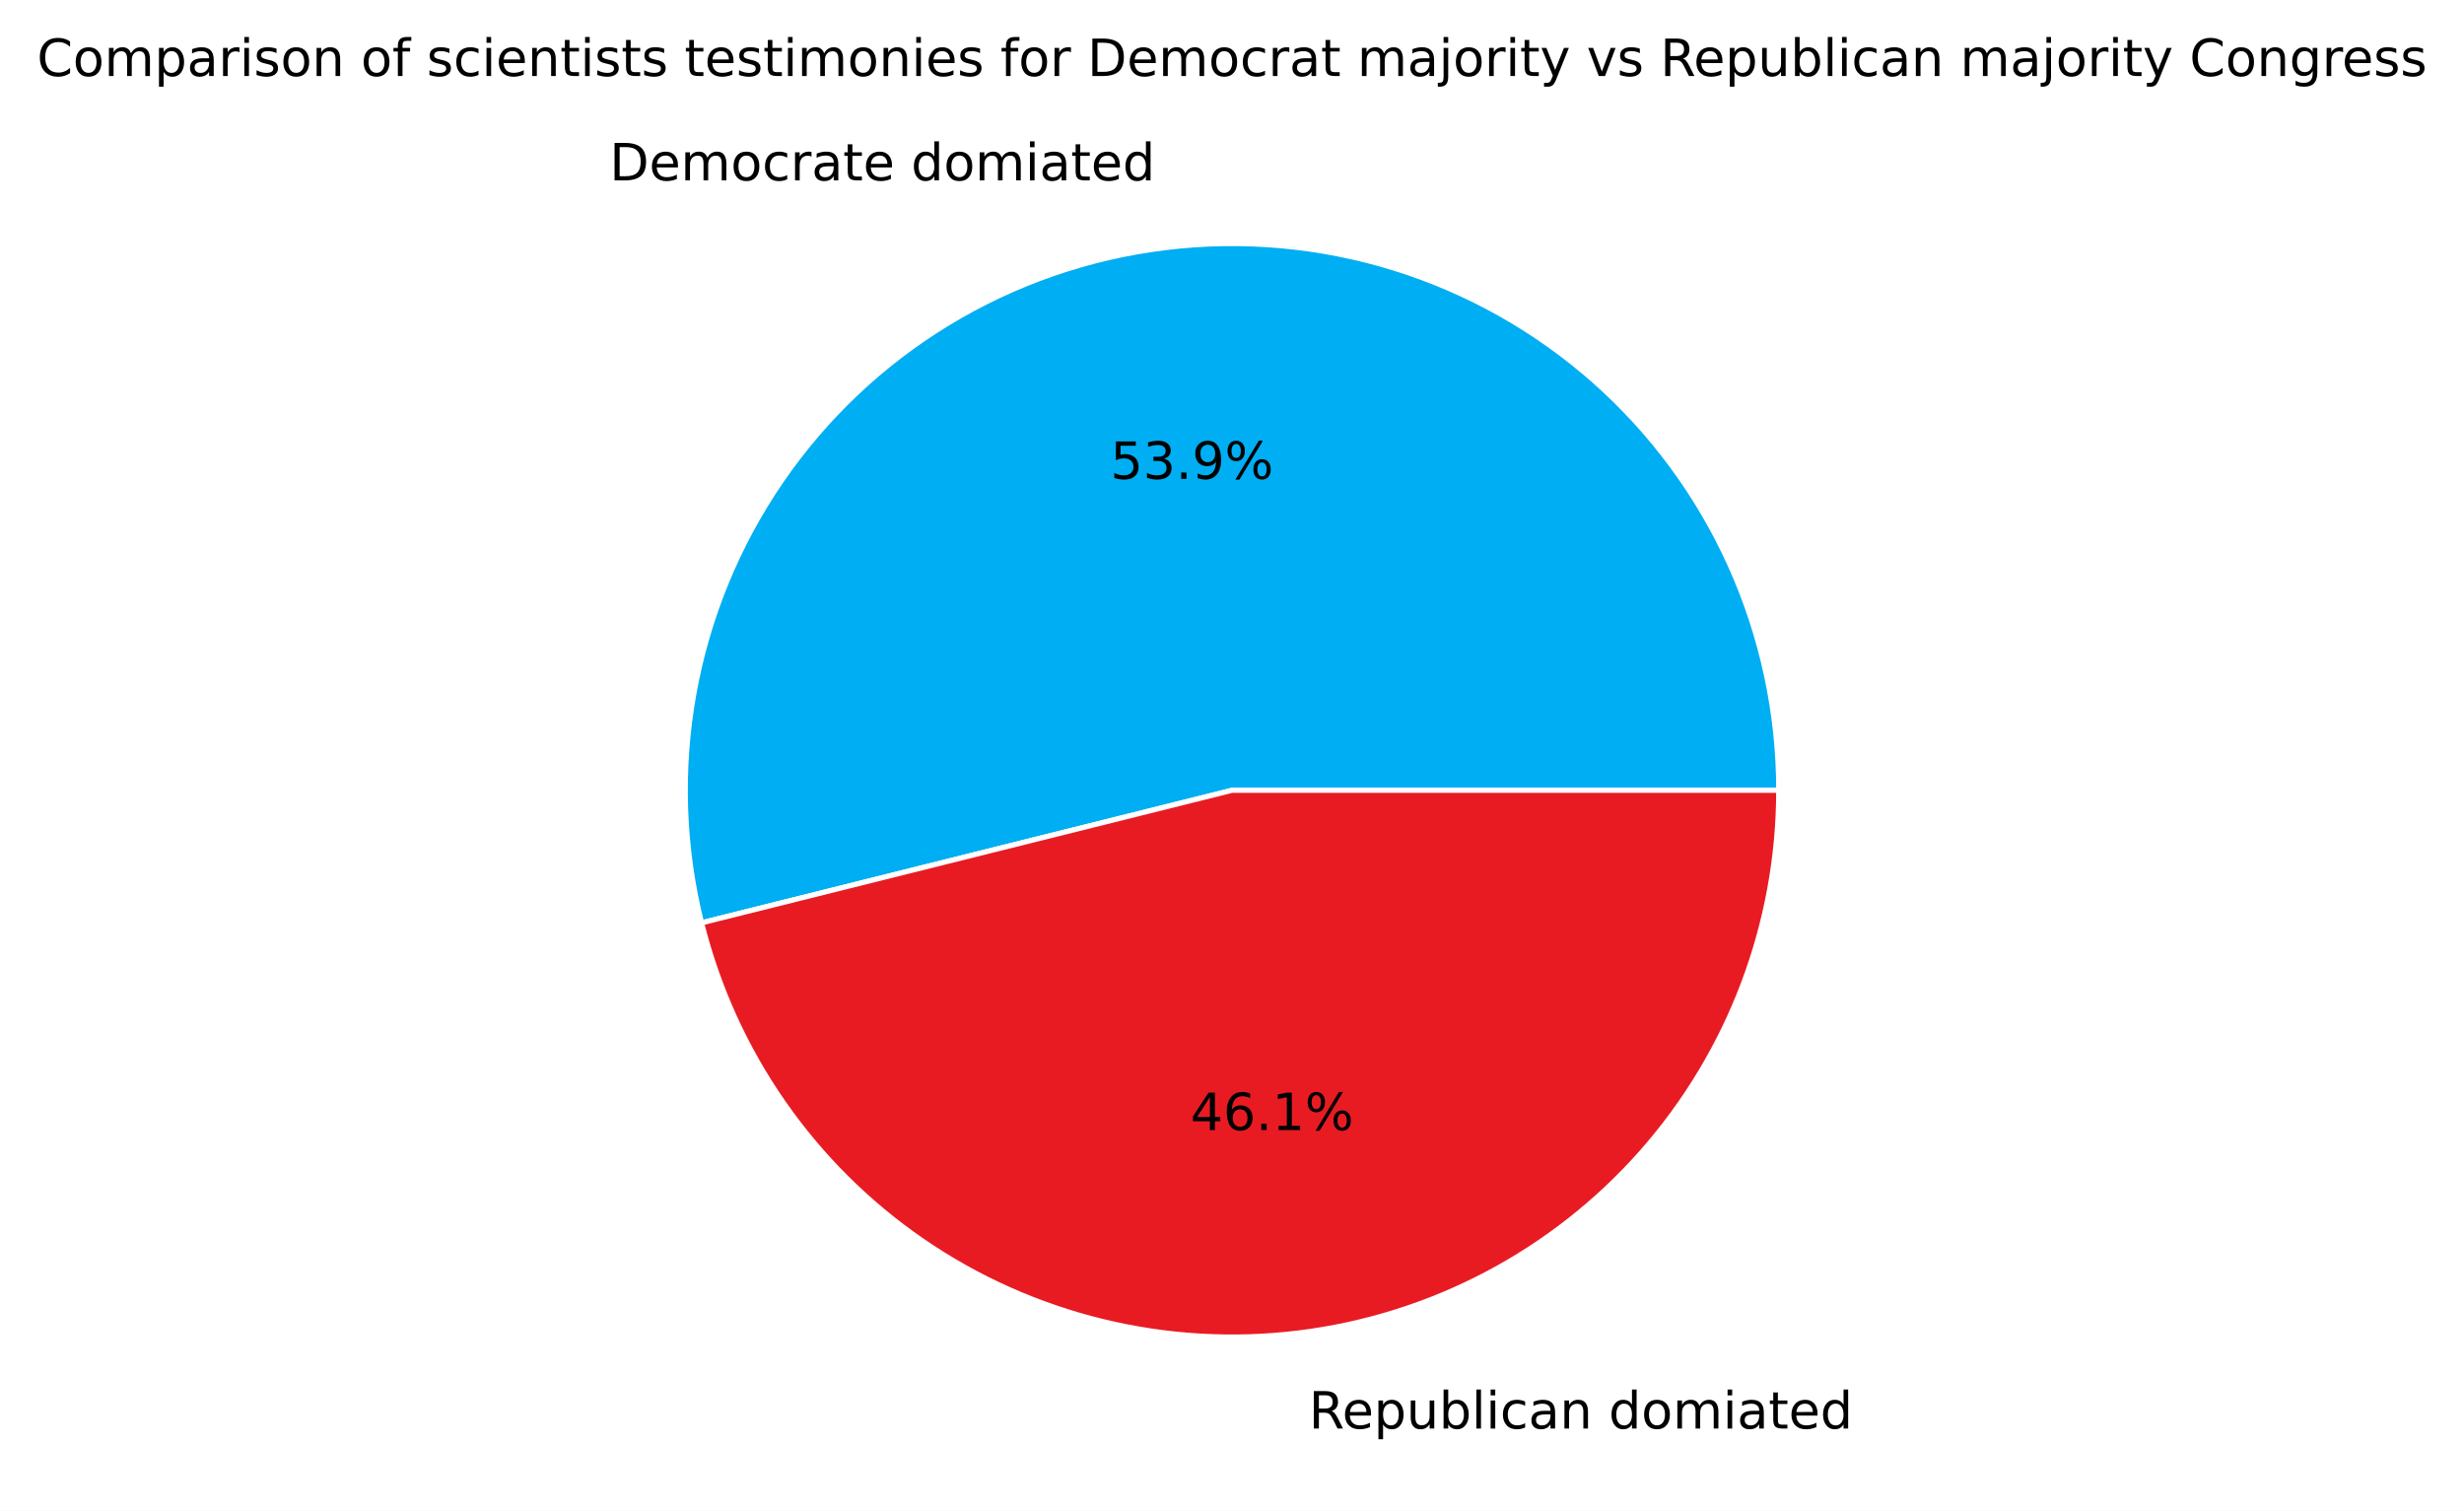
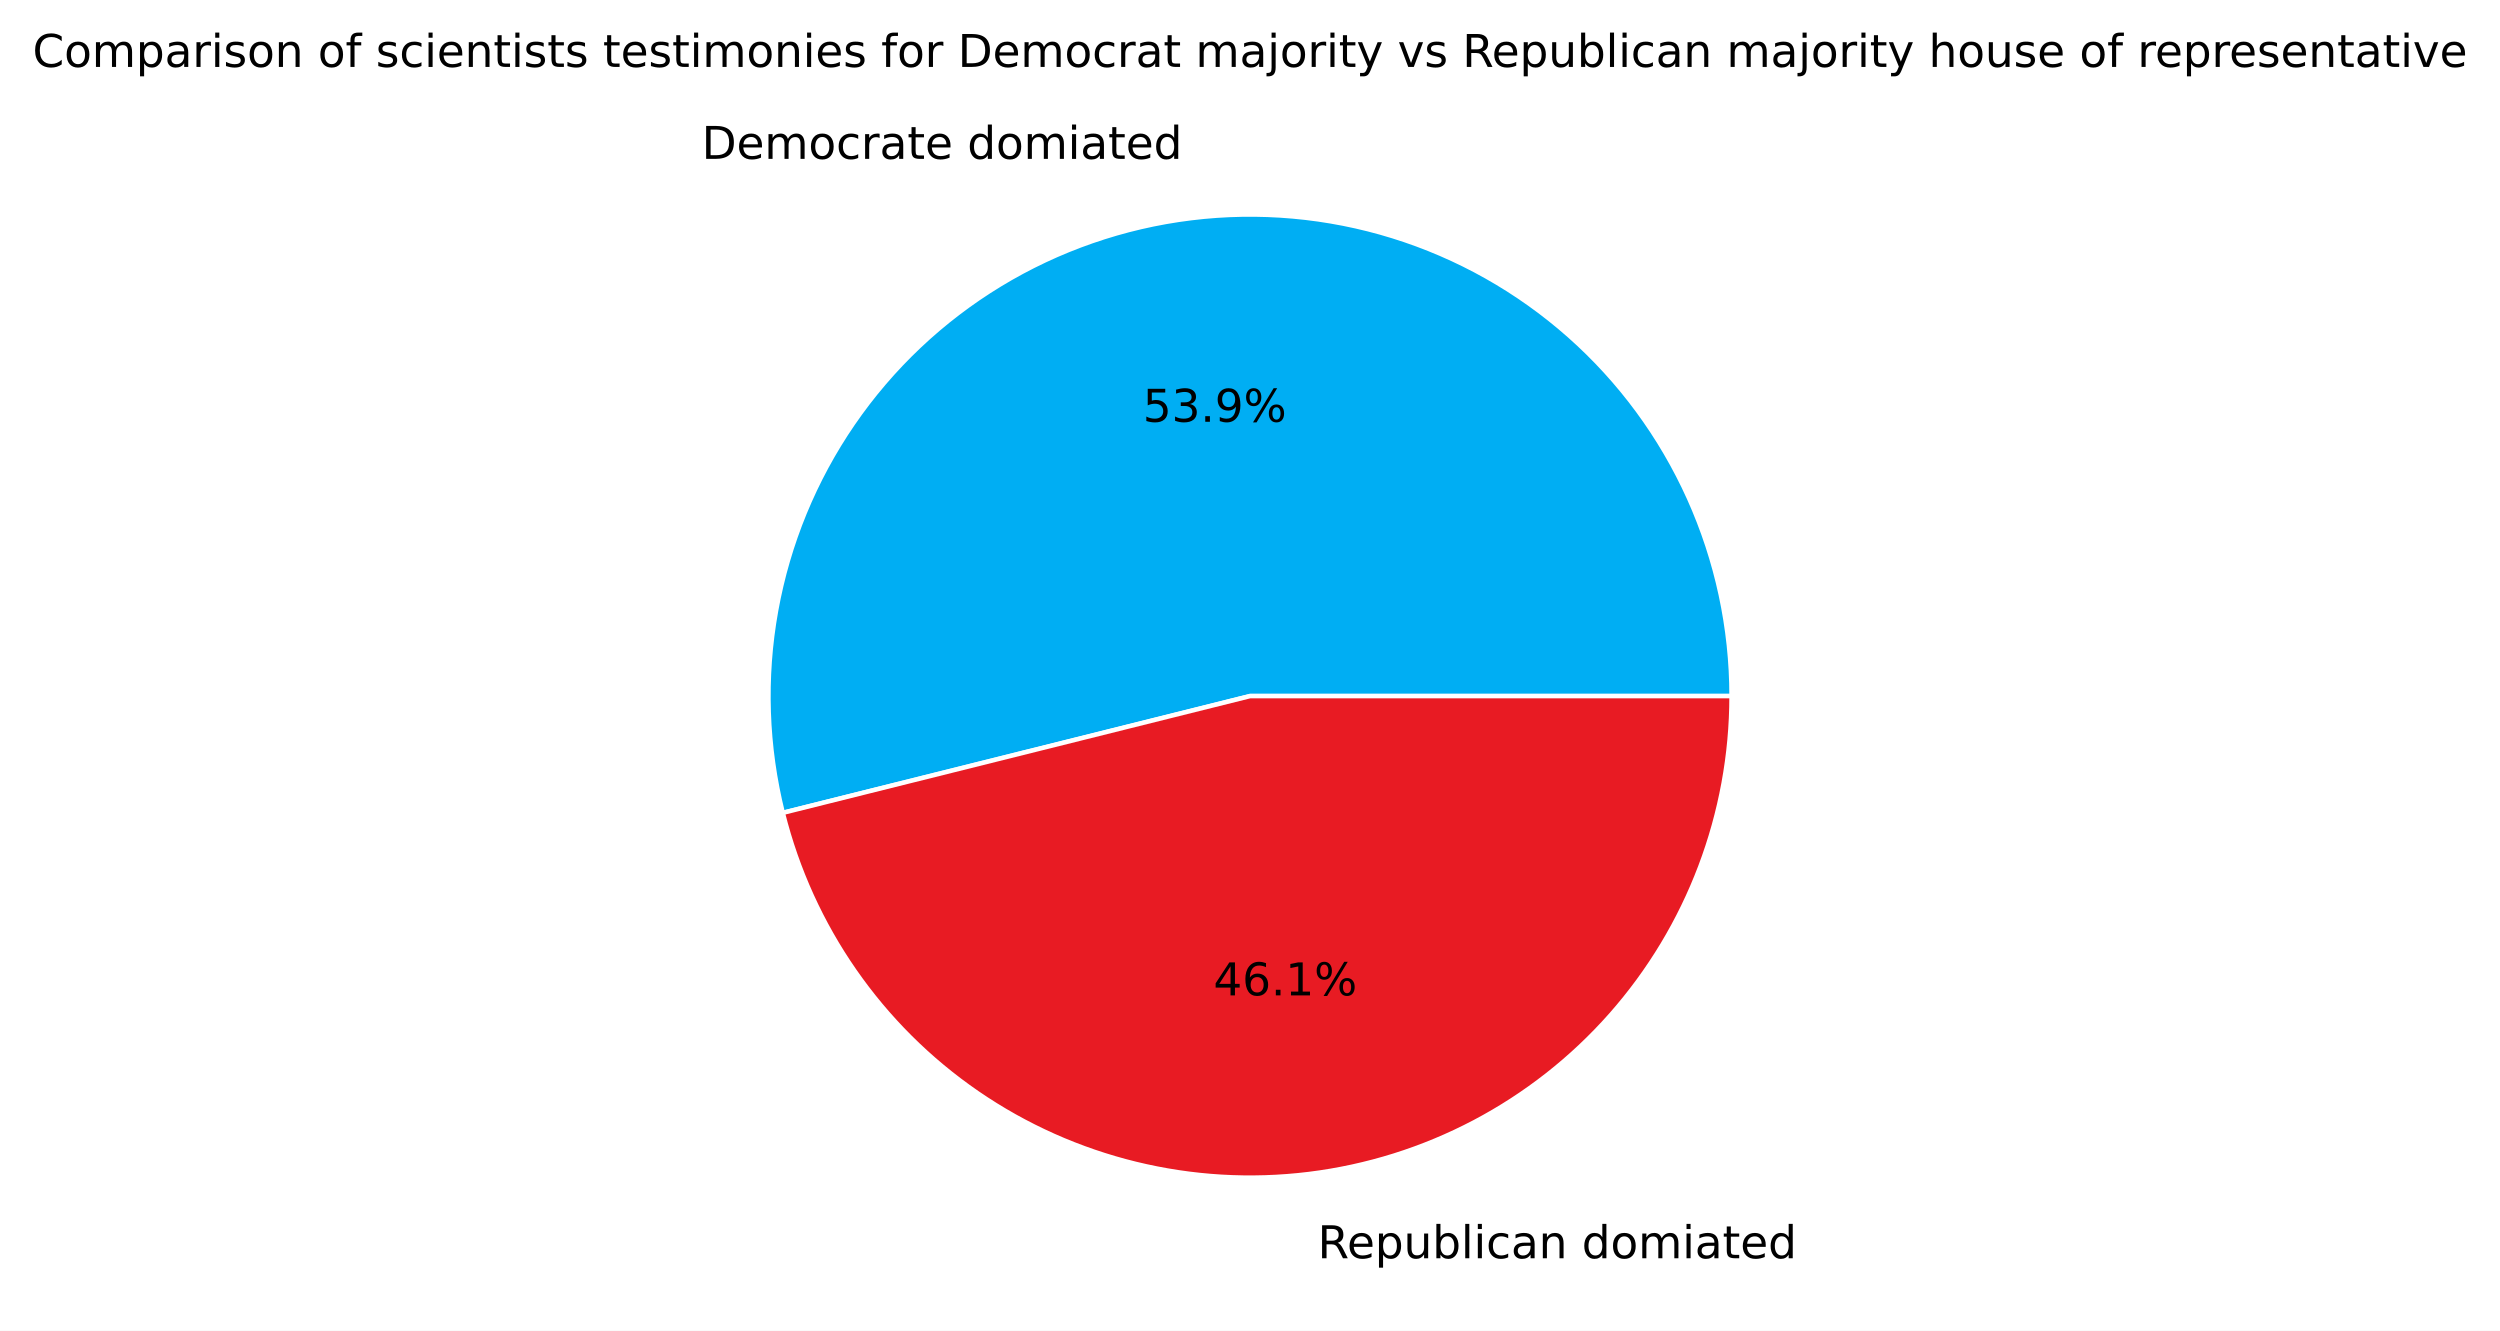
- <svg xmlns="http://www.w3.org/2000/svg" xmlns:xlink="http://www.w3.org/1999/xlink" width="479.714pt" height="294.11pt" viewBox="0 0 479.714 294.11" version="1.1">
+ <svg xmlns="http://www.w3.org/2000/svg" xmlns:xlink="http://www.w3.org/1999/xlink" width="552.566pt" height="294.11pt" viewBox="0 0 552.566 294.11" version="1.1">
  <defs>
    <style type="text/css">*{stroke-linejoin: round; stroke-linecap: butt}</style>
  </defs>
  <g id="figure_1">
    <g id="patch_1">
-       <path d="M -0 294.11  L 479.714 294.11  L 479.714 0  L -0 0  z " style="fill: #ffffff" />
+       <path d="M 0 294.11  L 552.566 294.11  L 552.566 0  L 0 0  z " style="fill: #ffffff" />
    </g>
    <g id="axes_1">
      <g id="patch_2">
-         <path d="M 346.302 153.854  C 346.302 138.779 343.099 123.874 336.907 110.129  C 330.714 96.384 321.671 84.111 310.379 74.123  C 299.087 64.135 285.801 56.659 271.402 52.191  C 257.004 47.724 241.82 46.365 226.857 48.206  C 211.894 50.048 197.492 55.047 184.607 62.872  C 171.721 70.697 160.643 81.17 152.109 93.598  C 143.575 106.025 137.778 120.125 135.102 134.961  C 132.427 149.797 132.933 165.034 136.588 179.66  L 239.857 153.854  L 346.302 153.854  z " style="fill: #00aef3; stroke: #ffffff; stroke-linejoin: miter" />
+         <path d="M 382.728 153.854  C 382.728 138.779 379.525 123.874 373.332 110.129  C 367.14 96.384 358.097 84.111 346.805 74.123  C 335.513 64.135 322.226 56.659 307.828 52.191  C 293.43 47.724 278.245 46.365 263.283 48.206  C 248.32 50.048 233.918 55.047 221.032 62.872  C 208.147 70.697 197.069 81.17 188.535 93.598  C 180.001 106.025 174.204 120.125 171.528 134.961  C 168.852 149.797 169.359 165.034 173.013 179.66  L 276.283 153.854  L 382.728 153.854  z " style="fill: #00aef3; stroke: #ffffff; stroke-linejoin: miter" />
      </g>
      <g id="patch_3">
-         <path d="M 136.588 179.66  C 142.884 204.857 158.19 226.9 179.6 241.602  C 201.011 256.305 227.079 262.674 252.857 259.502  C 278.635 256.33 302.381 243.831 319.589 224.376  C 336.796 204.922 346.302 179.827 346.302 153.854  L 239.857 153.854  L 136.588 179.66  z " style="fill: #e81b23; stroke: #ffffff; stroke-linejoin: miter" />
+         <path d="M 173.013 179.66  C 179.31 204.857 194.616 226.9 216.026 241.602  C 237.437 256.305 263.505 262.674 289.283 259.502  C 315.061 256.33 338.807 243.831 356.014 224.376  C 373.222 204.922 382.728 179.827 382.728 153.854  L 276.283 153.854  L 173.013 179.66  z " style="fill: #e81b23; stroke: #ffffff; stroke-linejoin: miter" />
      </g>
      <g id="matplotlib.axis_1" />
      <g id="matplotlib.axis_2" />
      <g id="text_1">
-         <g transform="translate(118.6695 35.11863) scale(0.1 -0.1)">
+         <g transform="translate(155.0953 35.11863) scale(0.1 -0.1)">
          <defs>
            <path id="DejaVuSans-44" d="M 1259 4147  L 1259 519  L 2022 519  Q 2988 519 3436 956  Q 3884 1394 3884 2338  Q 3884 3275 3436 3711  Q 2988 4147 2022 4147  L 1259 4147  z M 628 4666  L 1925 4666  Q 3281 4666 3915 4102  Q 4550 3538 4550 2338  Q 4550 1131 3912 565  Q 3275 0 1925 0  L 628 0  L 628 4666  z " transform="scale(0.015625)" />
            <path id="DejaVuSans-65" d="M 3597 1894  L 3597 1613  L 953 1613  Q 991 1019 1311 708  Q 1631 397 2203 397  Q 2534 397 2845 478  Q 3156 559 3463 722  L 3463 178  Q 3153 47 2828 -22  Q 2503 -91 2169 -91  Q 1331 -91 842 396  Q 353 884 353 1716  Q 353 2575 817 3079  Q 1281 3584 2069 3584  Q 2775 3584 3186 3129  Q 3597 2675 3597 1894  z M 3022 2063  Q 3016 2534 2758 2815  Q 2500 3097 2075 3097  Q 1594 3097 1305 2825  Q 1016 2553 972 2059  L 3022 2063  z " transform="scale(0.015625)" />
            <path id="DejaVuSans-6d" d="M 3328 2828  Q 3544 3216 3844 3400  Q 4144 3584 4550 3584  Q 5097 3584 5394 3201  Q 5691 2819 5691 2113  L 5691 0  L 5113 0  L 5113 2094  Q 5113 2597 4934 2840  Q 4756 3084 4391 3084  Q 3944 3084 3684 2787  Q 3425 2491 3425 1978  L 3425 0  L 2847 0  L 2847 2094  Q 2847 2600 2669 2842  Q 2491 3084 2119 3084  Q 1678 3084 1418 2786  Q 1159 2488 1159 1978  L 1159 0  L 581 0  L 581 3500  L 1159 3500  L 1159 2956  Q 1356 3278 1631 3431  Q 1906 3584 2284 3584  Q 2666 3584 2933 3390  Q 3200 3197 3328 2828  z " transform="scale(0.015625)" />
            <path id="DejaVuSans-6f" d="M 1959 3097  Q 1497 3097 1228 2736  Q 959 2375 959 1747  Q 959 1119 1226 758  Q 1494 397 1959 397  Q 2419 397 2687 759  Q 2956 1122 2956 1747  Q 2956 2369 2687 2733  Q 2419 3097 1959 3097  z M 1959 3584  Q 2709 3584 3137 3096  Q 3566 2609 3566 1747  Q 3566 888 3137 398  Q 2709 -91 1959 -91  Q 1206 -91 779 398  Q 353 888 353 1747  Q 353 2609 779 3096  Q 1206 3584 1959 3584  z " transform="scale(0.015625)" />
            <path id="DejaVuSans-63" d="M 3122 3366  L 3122 2828  Q 2878 2963 2633 3030  Q 2388 3097 2138 3097  Q 1578 3097 1268 2742  Q 959 2388 959 1747  Q 959 1106 1268 751  Q 1578 397 2138 397  Q 2388 397 2633 464  Q 2878 531 3122 666  L 3122 134  Q 2881 22 2623 -34  Q 2366 -91 2075 -91  Q 1284 -91 818 406  Q 353 903 353 1747  Q 353 2603 823 3093  Q 1294 3584 2113 3584  Q 2378 3584 2631 3529  Q 2884 3475 3122 3366  z " transform="scale(0.015625)" />
            <path id="DejaVuSans-72" d="M 2631 2963  Q 2534 3019 2420 3045  Q 2306 3072 2169 3072  Q 1681 3072 1420 2755  Q 1159 2438 1159 1844  L 1159 0  L 581 0  L 581 3500  L 1159 3500  L 1159 2956  Q 1341 3275 1631 3429  Q 1922 3584 2338 3584  Q 2397 3584 2469 3576  Q 2541 3569 2628 3553  L 2631 2963  z " transform="scale(0.015625)" />
            <path id="DejaVuSans-61" d="M 2194 1759  Q 1497 1759 1228 1600  Q 959 1441 959 1056  Q 959 750 1161 570  Q 1363 391 1709 391  Q 2188 391 2477 730  Q 2766 1069 2766 1631  L 2766 1759  L 2194 1759  z M 3341 1997  L 3341 0  L 2766 0  L 2766 531  Q 2569 213 2275 61  Q 1981 -91 1556 -91  Q 1019 -91 701 211  Q 384 513 384 1019  Q 384 1609 779 1909  Q 1175 2209 1959 2209  L 2766 2209  L 2766 2266  Q 2766 2663 2505 2880  Q 2244 3097 1772 3097  Q 1472 3097 1187 3025  Q 903 2953 641 2809  L 641 3341  Q 956 3463 1253 3523  Q 1550 3584 1831 3584  Q 2591 3584 2966 3190  Q 3341 2797 3341 1997  z " transform="scale(0.015625)" />
            <path id="DejaVuSans-74" d="M 1172 4494  L 1172 3500  L 2356 3500  L 2356 3053  L 1172 3053  L 1172 1153  Q 1172 725 1289 603  Q 1406 481 1766 481  L 2356 481  L 2356 0  L 1766 0  Q 1100 0 847 248  Q 594 497 594 1153  L 594 3053  L 172 3053  L 172 3500  L 594 3500  L 594 4494  L 1172 4494  z " transform="scale(0.015625)" />
            <path id="DejaVuSans-20" transform="scale(0.015625)" />
            <path id="DejaVuSans-64" d="M 2906 2969  L 2906 4863  L 3481 4863  L 3481 0  L 2906 0  L 2906 525  Q 2725 213 2448 61  Q 2172 -91 1784 -91  Q 1150 -91 751 415  Q 353 922 353 1747  Q 353 2572 751 3078  Q 1150 3584 1784 3584  Q 2172 3584 2448 3432  Q 2725 3281 2906 2969  z M 947 1747  Q 947 1113 1208 752  Q 1469 391 1925 391  Q 2381 391 2643 752  Q 2906 1113 2906 1747  Q 2906 2381 2643 2742  Q 2381 3103 1925 3103  Q 1469 3103 1208 2742  Q 947 2381 947 1747  z " transform="scale(0.015625)" />
            <path id="DejaVuSans-69" d="M 603 3500  L 1178 3500  L 1178 0  L 603 0  L 603 3500  z M 603 4863  L 1178 4863  L 1178 4134  L 603 4134  L 603 4863  z " transform="scale(0.015625)" />
          </defs>
          <use xlink:href="#DejaVuSans-44" />
          <use xlink:href="#DejaVuSans-65" x="77.002" />
          <use xlink:href="#DejaVuSans-6d" x="138.525" />
          <use xlink:href="#DejaVuSans-6f" x="235.938" />
          <use xlink:href="#DejaVuSans-63" x="297.119" />
          <use xlink:href="#DejaVuSans-72" x="352.1" />
          <use xlink:href="#DejaVuSans-61" x="393.213" />
          <use xlink:href="#DejaVuSans-74" x="454.492" />
          <use xlink:href="#DejaVuSans-65" x="493.701" />
          <use xlink:href="#DejaVuSans-20" x="555.225" />
          <use xlink:href="#DejaVuSans-64" x="587.012" />
          <use xlink:href="#DejaVuSans-6f" x="650.488" />
          <use xlink:href="#DejaVuSans-6d" x="711.67" />
          <use xlink:href="#DejaVuSans-69" x="809.082" />
          <use xlink:href="#DejaVuSans-61" x="836.865" />
          <use xlink:href="#DejaVuSans-74" x="898.145" />
          <use xlink:href="#DejaVuSans-65" x="937.354" />
          <use xlink:href="#DejaVuSans-64" x="998.877" />
        </g>
      </g>
      <g id="text_2">
-         <g transform="translate(216.1734 93.22502) scale(0.1 -0.1)">
+         <g transform="translate(252.5992 93.22502) scale(0.1 -0.1)">
          <defs>
            <path id="DejaVuSans-35" d="M 691 4666  L 3169 4666  L 3169 4134  L 1269 4134  L 1269 2991  Q 1406 3038 1543 3061  Q 1681 3084 1819 3084  Q 2600 3084 3056 2656  Q 3513 2228 3513 1497  Q 3513 744 3044 326  Q 2575 -91 1722 -91  Q 1428 -91 1123 -41  Q 819 9 494 109  L 494 744  Q 775 591 1075 516  Q 1375 441 1709 441  Q 2250 441 2565 725  Q 2881 1009 2881 1497  Q 2881 1984 2565 2268  Q 2250 2553 1709 2553  Q 1456 2553 1204 2497  Q 953 2441 691 2322  L 691 4666  z " transform="scale(0.015625)" />
            <path id="DejaVuSans-33" d="M 2597 2516  Q 3050 2419 3304 2112  Q 3559 1806 3559 1356  Q 3559 666 3084 287  Q 2609 -91 1734 -91  Q 1441 -91 1130 -33  Q 819 25 488 141  L 488 750  Q 750 597 1062 519  Q 1375 441 1716 441  Q 2309 441 2620 675  Q 2931 909 2931 1356  Q 2931 1769 2642 2001  Q 2353 2234 1838 2234  L 1294 2234  L 1294 2753  L 1863 2753  Q 2328 2753 2575 2939  Q 2822 3125 2822 3475  Q 2822 3834 2567 4026  Q 2313 4219 1838 4219  Q 1578 4219 1281 4162  Q 984 4106 628 3988  L 628 4550  Q 988 4650 1302 4700  Q 1616 4750 1894 4750  Q 2613 4750 3031 4423  Q 3450 4097 3450 3541  Q 3450 3153 3228 2886  Q 3006 2619 2597 2516  z " transform="scale(0.015625)" />
            <path id="DejaVuSans-2e" d="M 684 794  L 1344 794  L 1344 0  L 684 0  L 684 794  z " transform="scale(0.015625)" />
            <path id="DejaVuSans-39" d="M 703 97  L 703 672  Q 941 559 1184 500  Q 1428 441 1663 441  Q 2288 441 2617 861  Q 2947 1281 2994 2138  Q 2813 1869 2534 1725  Q 2256 1581 1919 1581  Q 1219 1581 811 2004  Q 403 2428 403 3163  Q 403 3881 828 4315  Q 1253 4750 1959 4750  Q 2769 4750 3195 4129  Q 3622 3509 3622 2328  Q 3622 1225 3098 567  Q 2575 -91 1691 -91  Q 1453 -91 1209 -44  Q 966 3 703 97  z M 1959 2075  Q 2384 2075 2632 2365  Q 2881 2656 2881 3163  Q 2881 3666 2632 3958  Q 2384 4250 1959 4250  Q 1534 4250 1286 3958  Q 1038 3666 1038 3163  Q 1038 2656 1286 2365  Q 1534 2075 1959 2075  z " transform="scale(0.015625)" />
            <path id="DejaVuSans-25" d="M 4653 2053  Q 4381 2053 4226 1822  Q 4072 1591 4072 1178  Q 4072 772 4226 539  Q 4381 306 4653 306  Q 4919 306 5073 539  Q 5228 772 5228 1178  Q 5228 1588 5073 1820  Q 4919 2053 4653 2053  z M 4653 2450  Q 5147 2450 5437 2106  Q 5728 1763 5728 1178  Q 5728 594 5436 251  Q 5144 -91 4653 -91  Q 4153 -91 3862 251  Q 3572 594 3572 1178  Q 3572 1766 3864 2108  Q 4156 2450 4653 2450  z M 1428 4353  Q 1159 4353 1004 4120  Q 850 3888 850 3481  Q 850 3069 1003 2837  Q 1156 2606 1428 2606  Q 1700 2606 1854 2837  Q 2009 3069 2009 3481  Q 2009 3884 1853 4118  Q 1697 4353 1428 4353  z M 4250 4750  L 4750 4750  L 1831 -91  L 1331 -91  L 4250 4750  z M 1428 4750  Q 1922 4750 2215 4408  Q 2509 4066 2509 3481  Q 2509 2891 2217 2550  Q 1925 2209 1428 2209  Q 931 2209 642 2551  Q 353 2894 353 3481  Q 353 4063 643 4406  Q 934 4750 1428 4750  z " transform="scale(0.015625)" />
          </defs>
          <use xlink:href="#DejaVuSans-35" />
          <use xlink:href="#DejaVuSans-33" x="63.623" />
          <use xlink:href="#DejaVuSans-2e" x="127.246" />
          <use xlink:href="#DejaVuSans-39" x="159.033" />
          <use xlink:href="#DejaVuSans-25" x="222.656" />
        </g>
      </g>
      <g id="text_3">
-         <g transform="translate(254.807 278.109) scale(0.1 -0.1)">
+         <g transform="translate(291.2328 278.109) scale(0.1 -0.1)">
          <defs>
            <path id="DejaVuSans-52" d="M 2841 2188  Q 3044 2119 3236 1894  Q 3428 1669 3622 1275  L 4263 0  L 3584 0  L 2988 1197  Q 2756 1666 2539 1819  Q 2322 1972 1947 1972  L 1259 1972  L 1259 0  L 628 0  L 628 4666  L 2053 4666  Q 2853 4666 3247 4331  Q 3641 3997 3641 3322  Q 3641 2881 3436 2590  Q 3231 2300 2841 2188  z M 1259 4147  L 1259 2491  L 2053 2491  Q 2509 2491 2742 2702  Q 2975 2913 2975 3322  Q 2975 3731 2742 3939  Q 2509 4147 2053 4147  L 1259 4147  z " transform="scale(0.015625)" />
            <path id="DejaVuSans-70" d="M 1159 525  L 1159 -1331  L 581 -1331  L 581 3500  L 1159 3500  L 1159 2969  Q 1341 3281 1617 3432  Q 1894 3584 2278 3584  Q 2916 3584 3314 3078  Q 3713 2572 3713 1747  Q 3713 922 3314 415  Q 2916 -91 2278 -91  Q 1894 -91 1617 61  Q 1341 213 1159 525  z M 3116 1747  Q 3116 2381 2855 2742  Q 2594 3103 2138 3103  Q 1681 3103 1420 2742  Q 1159 2381 1159 1747  Q 1159 1113 1420 752  Q 1681 391 2138 391  Q 2594 391 2855 752  Q 3116 1113 3116 1747  z " transform="scale(0.015625)" />
            <path id="DejaVuSans-75" d="M 544 1381  L 544 3500  L 1119 3500  L 1119 1403  Q 1119 906 1312 657  Q 1506 409 1894 409  Q 2359 409 2629 706  Q 2900 1003 2900 1516  L 2900 3500  L 3475 3500  L 3475 0  L 2900 0  L 2900 538  Q 2691 219 2414 64  Q 2138 -91 1772 -91  Q 1169 -91 856 284  Q 544 659 544 1381  z M 1991 3584  L 1991 3584  z " transform="scale(0.015625)" />
            <path id="DejaVuSans-62" d="M 3116 1747  Q 3116 2381 2855 2742  Q 2594 3103 2138 3103  Q 1681 3103 1420 2742  Q 1159 2381 1159 1747  Q 1159 1113 1420 752  Q 1681 391 2138 391  Q 2594 391 2855 752  Q 3116 1113 3116 1747  z M 1159 2969  Q 1341 3281 1617 3432  Q 1894 3584 2278 3584  Q 2916 3584 3314 3078  Q 3713 2572 3713 1747  Q 3713 922 3314 415  Q 2916 -91 2278 -91  Q 1894 -91 1617 61  Q 1341 213 1159 525  L 1159 0  L 581 0  L 581 4863  L 1159 4863  L 1159 2969  z " transform="scale(0.015625)" />
            <path id="DejaVuSans-6c" d="M 603 4863  L 1178 4863  L 1178 0  L 603 0  L 603 4863  z " transform="scale(0.015625)" />
            <path id="DejaVuSans-6e" d="M 3513 2113  L 3513 0  L 2938 0  L 2938 2094  Q 2938 2591 2744 2837  Q 2550 3084 2163 3084  Q 1697 3084 1428 2787  Q 1159 2491 1159 1978  L 1159 0  L 581 0  L 581 3500  L 1159 3500  L 1159 2956  Q 1366 3272 1645 3428  Q 1925 3584 2291 3584  Q 2894 3584 3203 3211  Q 3513 2838 3513 2113  z " transform="scale(0.015625)" />
          </defs>
          <use xlink:href="#DejaVuSans-52" />
          <use xlink:href="#DejaVuSans-65" x="64.982" />
          <use xlink:href="#DejaVuSans-70" x="126.506" />
          <use xlink:href="#DejaVuSans-75" x="189.982" />
          <use xlink:href="#DejaVuSans-62" x="253.361" />
          <use xlink:href="#DejaVuSans-6c" x="316.838" />
          <use xlink:href="#DejaVuSans-69" x="344.621" />
          <use xlink:href="#DejaVuSans-63" x="372.404" />
          <use xlink:href="#DejaVuSans-61" x="427.385" />
          <use xlink:href="#DejaVuSans-6e" x="488.664" />
          <use xlink:href="#DejaVuSans-20" x="552.043" />
          <use xlink:href="#DejaVuSans-64" x="583.83" />
          <use xlink:href="#DejaVuSans-6f" x="647.307" />
          <use xlink:href="#DejaVuSans-6d" x="708.488" />
          <use xlink:href="#DejaVuSans-69" x="805.9" />
          <use xlink:href="#DejaVuSans-61" x="833.684" />
          <use xlink:href="#DejaVuSans-74" x="894.963" />
          <use xlink:href="#DejaVuSans-65" x="934.172" />
          <use xlink:href="#DejaVuSans-64" x="995.695" />
        </g>
      </g>
      <g id="text_4">
-         <g transform="translate(231.7734 220.0026) scale(0.1 -0.1)">
+         <g transform="translate(268.1992 220.0026) scale(0.1 -0.1)">
          <defs>
            <path id="DejaVuSans-34" d="M 2419 4116  L 825 1625  L 2419 1625  L 2419 4116  z M 2253 4666  L 3047 4666  L 3047 1625  L 3713 1625  L 3713 1100  L 3047 1100  L 3047 0  L 2419 0  L 2419 1100  L 313 1100  L 313 1709  L 2253 4666  z " transform="scale(0.015625)" />
            <path id="DejaVuSans-36" d="M 2113 2584  Q 1688 2584 1439 2293  Q 1191 2003 1191 1497  Q 1191 994 1439 701  Q 1688 409 2113 409  Q 2538 409 2786 701  Q 3034 994 3034 1497  Q 3034 2003 2786 2293  Q 2538 2584 2113 2584  z M 3366 4563  L 3366 3988  Q 3128 4100 2886 4159  Q 2644 4219 2406 4219  Q 1781 4219 1451 3797  Q 1122 3375 1075 2522  Q 1259 2794 1537 2939  Q 1816 3084 2150 3084  Q 2853 3084 3261 2657  Q 3669 2231 3669 1497  Q 3669 778 3244 343  Q 2819 -91 2113 -91  Q 1303 -91 875 529  Q 447 1150 447 2328  Q 447 3434 972 4092  Q 1497 4750 2381 4750  Q 2619 4750 2861 4703  Q 3103 4656 3366 4563  z " transform="scale(0.015625)" />
            <path id="DejaVuSans-31" d="M 794 531  L 1825 531  L 1825 4091  L 703 3866  L 703 4441  L 1819 4666  L 2450 4666  L 2450 531  L 3481 531  L 3481 0  L 794 0  L 794 531  z " transform="scale(0.015625)" />
          </defs>
          <use xlink:href="#DejaVuSans-34" />
          <use xlink:href="#DejaVuSans-36" x="63.623" />
          <use xlink:href="#DejaVuSans-2e" x="127.246" />
          <use xlink:href="#DejaVuSans-31" x="159.033" />
          <use xlink:href="#DejaVuSans-25" x="222.656" />
        </g>
      </g>
      <g id="text_5">
        <g transform="translate(7.2 14.79844) scale(0.1 -0.1)">
          <defs>
            <path id="DejaVuSans-43" d="M 4122 4306  L 4122 3641  Q 3803 3938 3442 4084  Q 3081 4231 2675 4231  Q 1875 4231 1450 3742  Q 1025 3253 1025 2328  Q 1025 1406 1450 917  Q 1875 428 2675 428  Q 3081 428 3442 575  Q 3803 722 4122 1019  L 4122 359  Q 3791 134 3420 21  Q 3050 -91 2638 -91  Q 1578 -91 968 557  Q 359 1206 359 2328  Q 359 3453 968 4101  Q 1578 4750 2638 4750  Q 3056 4750 3426 4639  Q 3797 4528 4122 4306  z " transform="scale(0.015625)" />
            <path id="DejaVuSans-73" d="M 2834 3397  L 2834 2853  Q 2591 2978 2328 3040  Q 2066 3103 1784 3103  Q 1356 3103 1142 2972  Q 928 2841 928 2578  Q 928 2378 1081 2264  Q 1234 2150 1697 2047  L 1894 2003  Q 2506 1872 2764 1633  Q 3022 1394 3022 966  Q 3022 478 2636 193  Q 2250 -91 1575 -91  Q 1294 -91 989 -36  Q 684 19 347 128  L 347 722  Q 666 556 975 473  Q 1284 391 1588 391  Q 1994 391 2212 530  Q 2431 669 2431 922  Q 2431 1156 2273 1281  Q 2116 1406 1581 1522  L 1381 1569  Q 847 1681 609 1914  Q 372 2147 372 2553  Q 372 3047 722 3315  Q 1072 3584 1716 3584  Q 2034 3584 2315 3537  Q 2597 3491 2834 3397  z " transform="scale(0.015625)" />
            <path id="DejaVuSans-66" d="M 2375 4863  L 2375 4384  L 1825 4384  Q 1516 4384 1395 4259  Q 1275 4134 1275 3809  L 1275 3500  L 2222 3500  L 2222 3053  L 1275 3053  L 1275 0  L 697 0  L 697 3053  L 147 3053  L 147 3500  L 697 3500  L 697 3744  Q 697 4328 969 4595  Q 1241 4863 1831 4863  L 2375 4863  z " transform="scale(0.015625)" />
            <path id="DejaVuSans-6a" d="M 603 3500  L 1178 3500  L 1178 -63  Q 1178 -731 923 -1031  Q 669 -1331 103 -1331  L -116 -1331  L -116 -844  L 38 -844  Q 366 -844 484 -692  Q 603 -541 603 -63  L 603 3500  z M 603 4863  L 1178 4863  L 1178 4134  L 603 4134  L 603 4863  z " transform="scale(0.015625)" />
            <path id="DejaVuSans-79" d="M 2059 -325  Q 1816 -950 1584 -1140  Q 1353 -1331 966 -1331  L 506 -1331  L 506 -850  L 844 -850  Q 1081 -850 1212 -737  Q 1344 -625 1503 -206  L 1606 56  L 191 3500  L 800 3500  L 1894 763  L 2988 3500  L 3597 3500  L 2059 -325  z " transform="scale(0.015625)" />
            <path id="DejaVuSans-76" d="M 191 3500  L 800 3500  L 1894 563  L 2988 3500  L 3597 3500  L 2284 0  L 1503 0  L 191 3500  z " transform="scale(0.015625)" />
-             <path id="DejaVuSans-67" d="M 2906 1791  Q 2906 2416 2648 2759  Q 2391 3103 1925 3103  Q 1463 3103 1205 2759  Q 947 2416 947 1791  Q 947 1169 1205 825  Q 1463 481 1925 481  Q 2391 481 2648 825  Q 2906 1169 2906 1791  z M 3481 434  Q 3481 -459 3084 -895  Q 2688 -1331 1869 -1331  Q 1566 -1331 1297 -1286  Q 1028 -1241 775 -1147  L 775 -588  Q 1028 -725 1275 -790  Q 1522 -856 1778 -856  Q 2344 -856 2625 -561  Q 2906 -266 2906 331  L 2906 616  Q 2728 306 2450 153  Q 2172 0 1784 0  Q 1141 0 747 490  Q 353 981 353 1791  Q 353 2603 747 3093  Q 1141 3584 1784 3584  Q 2172 3584 2450 3431  Q 2728 3278 2906 2969  L 2906 3500  L 3481 3500  L 3481 434  z " transform="scale(0.015625)" />
+             <path id="DejaVuSans-68" d="M 3513 2113  L 3513 0  L 2938 0  L 2938 2094  Q 2938 2591 2744 2837  Q 2550 3084 2163 3084  Q 1697 3084 1428 2787  Q 1159 2491 1159 1978  L 1159 0  L 581 0  L 581 4863  L 1159 4863  L 1159 2956  Q 1366 3272 1645 3428  Q 1925 3584 2291 3584  Q 2894 3584 3203 3211  Q 3513 2838 3513 2113  z " transform="scale(0.015625)" />
          </defs>
          <use xlink:href="#DejaVuSans-43" />
          <use xlink:href="#DejaVuSans-6f" x="69.824" />
          <use xlink:href="#DejaVuSans-6d" x="131.006" />
          <use xlink:href="#DejaVuSans-70" x="228.418" />
          <use xlink:href="#DejaVuSans-61" x="291.895" />
          <use xlink:href="#DejaVuSans-72" x="353.174" />
          <use xlink:href="#DejaVuSans-69" x="394.287" />
          <use xlink:href="#DejaVuSans-73" x="422.07" />
          <use xlink:href="#DejaVuSans-6f" x="474.17" />
          <use xlink:href="#DejaVuSans-6e" x="535.352" />
          <use xlink:href="#DejaVuSans-20" x="598.73" />
          <use xlink:href="#DejaVuSans-6f" x="630.518" />
          <use xlink:href="#DejaVuSans-66" x="691.699" />
          <use xlink:href="#DejaVuSans-20" x="726.904" />
          <use xlink:href="#DejaVuSans-73" x="758.691" />
          <use xlink:href="#DejaVuSans-63" x="810.791" />
          <use xlink:href="#DejaVuSans-69" x="865.771" />
          <use xlink:href="#DejaVuSans-65" x="893.555" />
          <use xlink:href="#DejaVuSans-6e" x="955.078" />
          <use xlink:href="#DejaVuSans-74" x="1018.457" />
          <use xlink:href="#DejaVuSans-69" x="1057.666" />
          <use xlink:href="#DejaVuSans-73" x="1085.449" />
          <use xlink:href="#DejaVuSans-74" x="1137.549" />
          <use xlink:href="#DejaVuSans-73" x="1176.758" />
          <use xlink:href="#DejaVuSans-20" x="1228.857" />
          <use xlink:href="#DejaVuSans-74" x="1260.645" />
          <use xlink:href="#DejaVuSans-65" x="1299.854" />
          <use xlink:href="#DejaVuSans-73" x="1361.377" />
          <use xlink:href="#DejaVuSans-74" x="1413.477" />
          <use xlink:href="#DejaVuSans-69" x="1452.686" />
          <use xlink:href="#DejaVuSans-6d" x="1480.469" />
          <use xlink:href="#DejaVuSans-6f" x="1577.881" />
          <use xlink:href="#DejaVuSans-6e" x="1639.062" />
          <use xlink:href="#DejaVuSans-69" x="1702.441" />
          <use xlink:href="#DejaVuSans-65" x="1730.225" />
          <use xlink:href="#DejaVuSans-73" x="1791.748" />
          <use xlink:href="#DejaVuSans-20" x="1843.848" />
          <use xlink:href="#DejaVuSans-66" x="1875.635" />
          <use xlink:href="#DejaVuSans-6f" x="1910.84" />
          <use xlink:href="#DejaVuSans-72" x="1972.021" />
          <use xlink:href="#DejaVuSans-20" x="2013.135" />
          <use xlink:href="#DejaVuSans-44" x="2044.922" />
          <use xlink:href="#DejaVuSans-65" x="2121.924" />
          <use xlink:href="#DejaVuSans-6d" x="2183.447" />
          <use xlink:href="#DejaVuSans-6f" x="2280.859" />
          <use xlink:href="#DejaVuSans-63" x="2342.041" />
          <use xlink:href="#DejaVuSans-72" x="2397.021" />
          <use xlink:href="#DejaVuSans-61" x="2438.135" />
          <use xlink:href="#DejaVuSans-74" x="2499.414" />
          <use xlink:href="#DejaVuSans-20" x="2538.623" />
          <use xlink:href="#DejaVuSans-6d" x="2570.41" />
          <use xlink:href="#DejaVuSans-61" x="2667.822" />
          <use xlink:href="#DejaVuSans-6a" x="2729.102" />
          <use xlink:href="#DejaVuSans-6f" x="2756.885" />
          <use xlink:href="#DejaVuSans-72" x="2818.066" />
          <use xlink:href="#DejaVuSans-69" x="2859.18" />
          <use xlink:href="#DejaVuSans-74" x="2886.963" />
          <use xlink:href="#DejaVuSans-79" x="2926.172" />
          <use xlink:href="#DejaVuSans-20" x="2985.352" />
          <use xlink:href="#DejaVuSans-76" x="3017.139" />
          <use xlink:href="#DejaVuSans-73" x="3076.318" />
          <use xlink:href="#DejaVuSans-20" x="3128.418" />
          <use xlink:href="#DejaVuSans-52" x="3160.205" />
          <use xlink:href="#DejaVuSans-65" x="3225.188" />
          <use xlink:href="#DejaVuSans-70" x="3286.711" />
          <use xlink:href="#DejaVuSans-75" x="3350.188" />
          <use xlink:href="#DejaVuSans-62" x="3413.566" />
          <use xlink:href="#DejaVuSans-6c" x="3477.043" />
          <use xlink:href="#DejaVuSans-69" x="3504.826" />
          <use xlink:href="#DejaVuSans-63" x="3532.609" />
          <use xlink:href="#DejaVuSans-61" x="3587.59" />
          <use xlink:href="#DejaVuSans-6e" x="3648.869" />
          <use xlink:href="#DejaVuSans-20" x="3712.248" />
          <use xlink:href="#DejaVuSans-6d" x="3744.035" />
          <use xlink:href="#DejaVuSans-61" x="3841.447" />
          <use xlink:href="#DejaVuSans-6a" x="3902.727" />
          <use xlink:href="#DejaVuSans-6f" x="3930.51" />
          <use xlink:href="#DejaVuSans-72" x="3991.691" />
          <use xlink:href="#DejaVuSans-69" x="4032.805" />
          <use xlink:href="#DejaVuSans-74" x="4060.588" />
          <use xlink:href="#DejaVuSans-79" x="4099.797" />
          <use xlink:href="#DejaVuSans-20" x="4158.977" />
-           <use xlink:href="#DejaVuSans-43" x="4190.764" />
-           <use xlink:href="#DejaVuSans-6f" x="4260.588" />
-           <use xlink:href="#DejaVuSans-6e" x="4321.77" />
-           <use xlink:href="#DejaVuSans-67" x="4385.148" />
-           <use xlink:href="#DejaVuSans-72" x="4448.625" />
-           <use xlink:href="#DejaVuSans-65" x="4487.488" />
-           <use xlink:href="#DejaVuSans-73" x="4549.012" />
-           <use xlink:href="#DejaVuSans-73" x="4601.111" />
+           <use xlink:href="#DejaVuSans-68" x="4190.764" />
+           <use xlink:href="#DejaVuSans-6f" x="4254.143" />
+           <use xlink:href="#DejaVuSans-75" x="4315.324" />
+           <use xlink:href="#DejaVuSans-73" x="4378.703" />
+           <use xlink:href="#DejaVuSans-65" x="4430.803" />
+           <use xlink:href="#DejaVuSans-20" x="4492.326" />
+           <use xlink:href="#DejaVuSans-6f" x="4524.113" />
+           <use xlink:href="#DejaVuSans-66" x="4585.295" />
+           <use xlink:href="#DejaVuSans-20" x="4620.5" />
+           <use xlink:href="#DejaVuSans-72" x="4652.287" />
+           <use xlink:href="#DejaVuSans-65" x="4691.15" />
+           <use xlink:href="#DejaVuSans-70" x="4752.674" />
+           <use xlink:href="#DejaVuSans-72" x="4816.15" />
+           <use xlink:href="#DejaVuSans-65" x="4855.014" />
+           <use xlink:href="#DejaVuSans-73" x="4916.537" />
+           <use xlink:href="#DejaVuSans-65" x="4968.637" />
+           <use xlink:href="#DejaVuSans-6e" x="5030.16" />
+           <use xlink:href="#DejaVuSans-74" x="5093.539" />
+           <use xlink:href="#DejaVuSans-61" x="5132.748" />
+           <use xlink:href="#DejaVuSans-74" x="5194.027" />
+           <use xlink:href="#DejaVuSans-69" x="5233.236" />
+           <use xlink:href="#DejaVuSans-76" x="5261.02" />
+           <use xlink:href="#DejaVuSans-65" x="5320.199" />
        </g>
      </g>
    </g>
  </g>
</svg>
